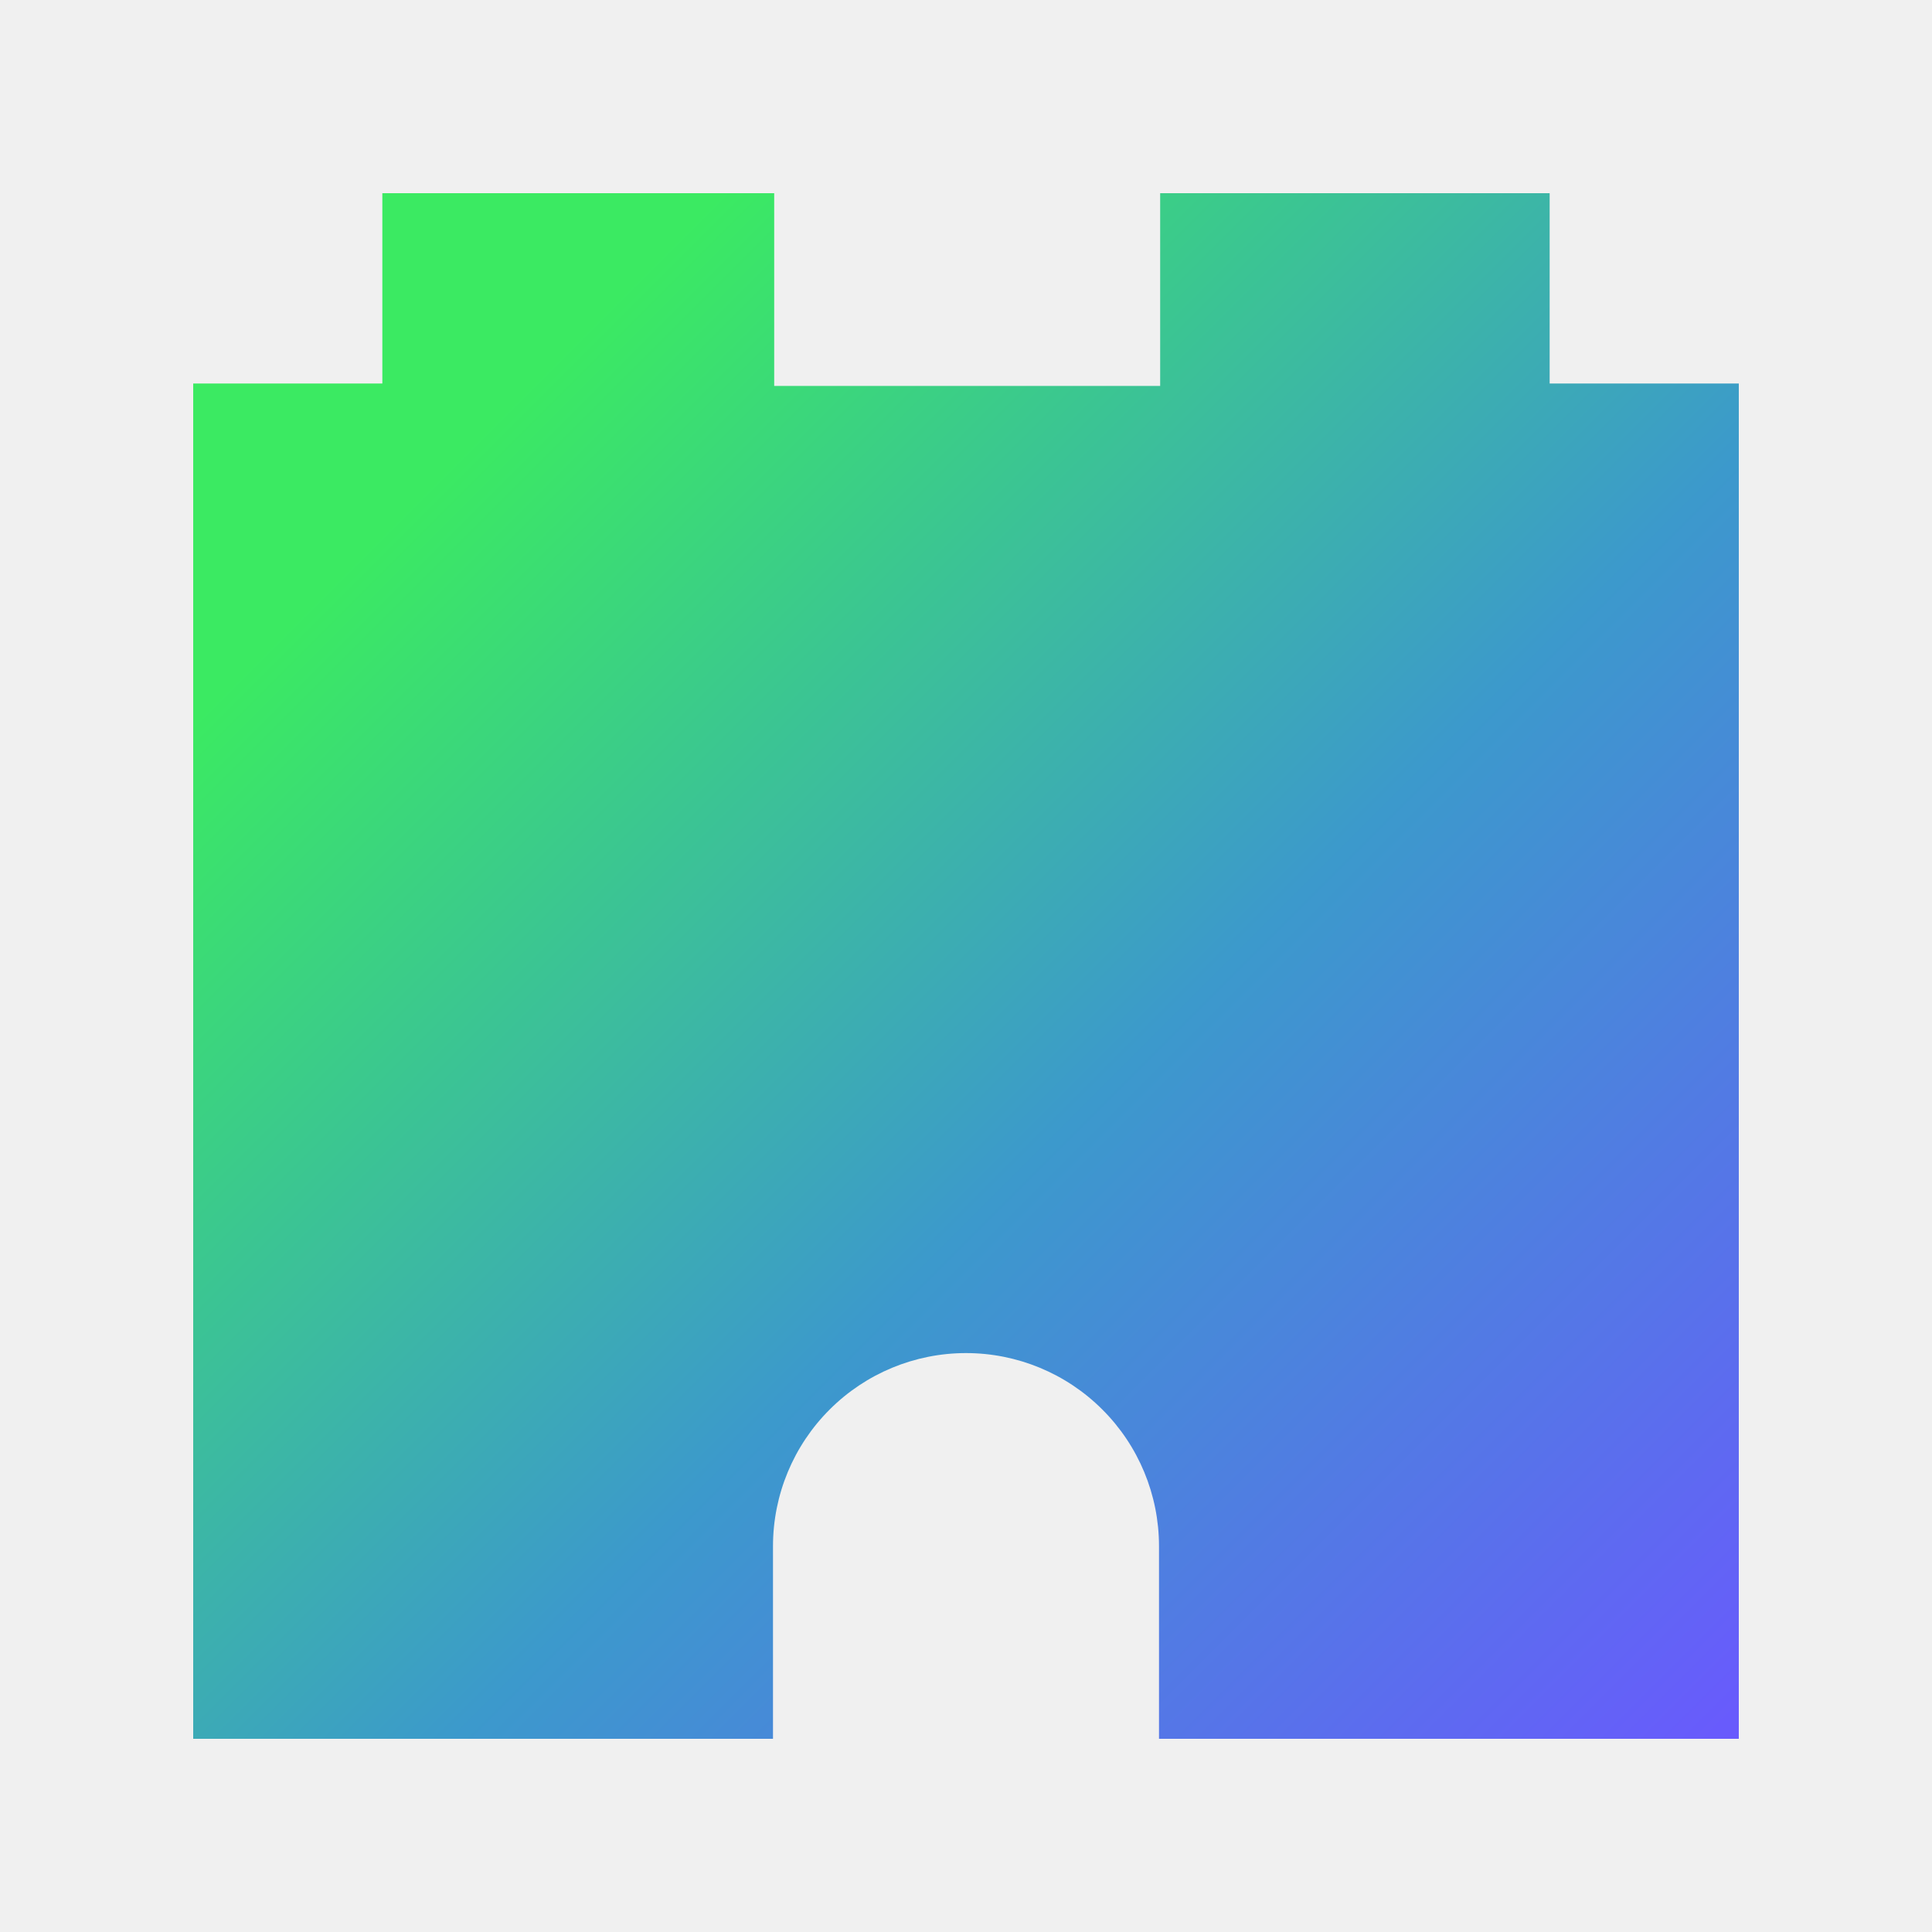
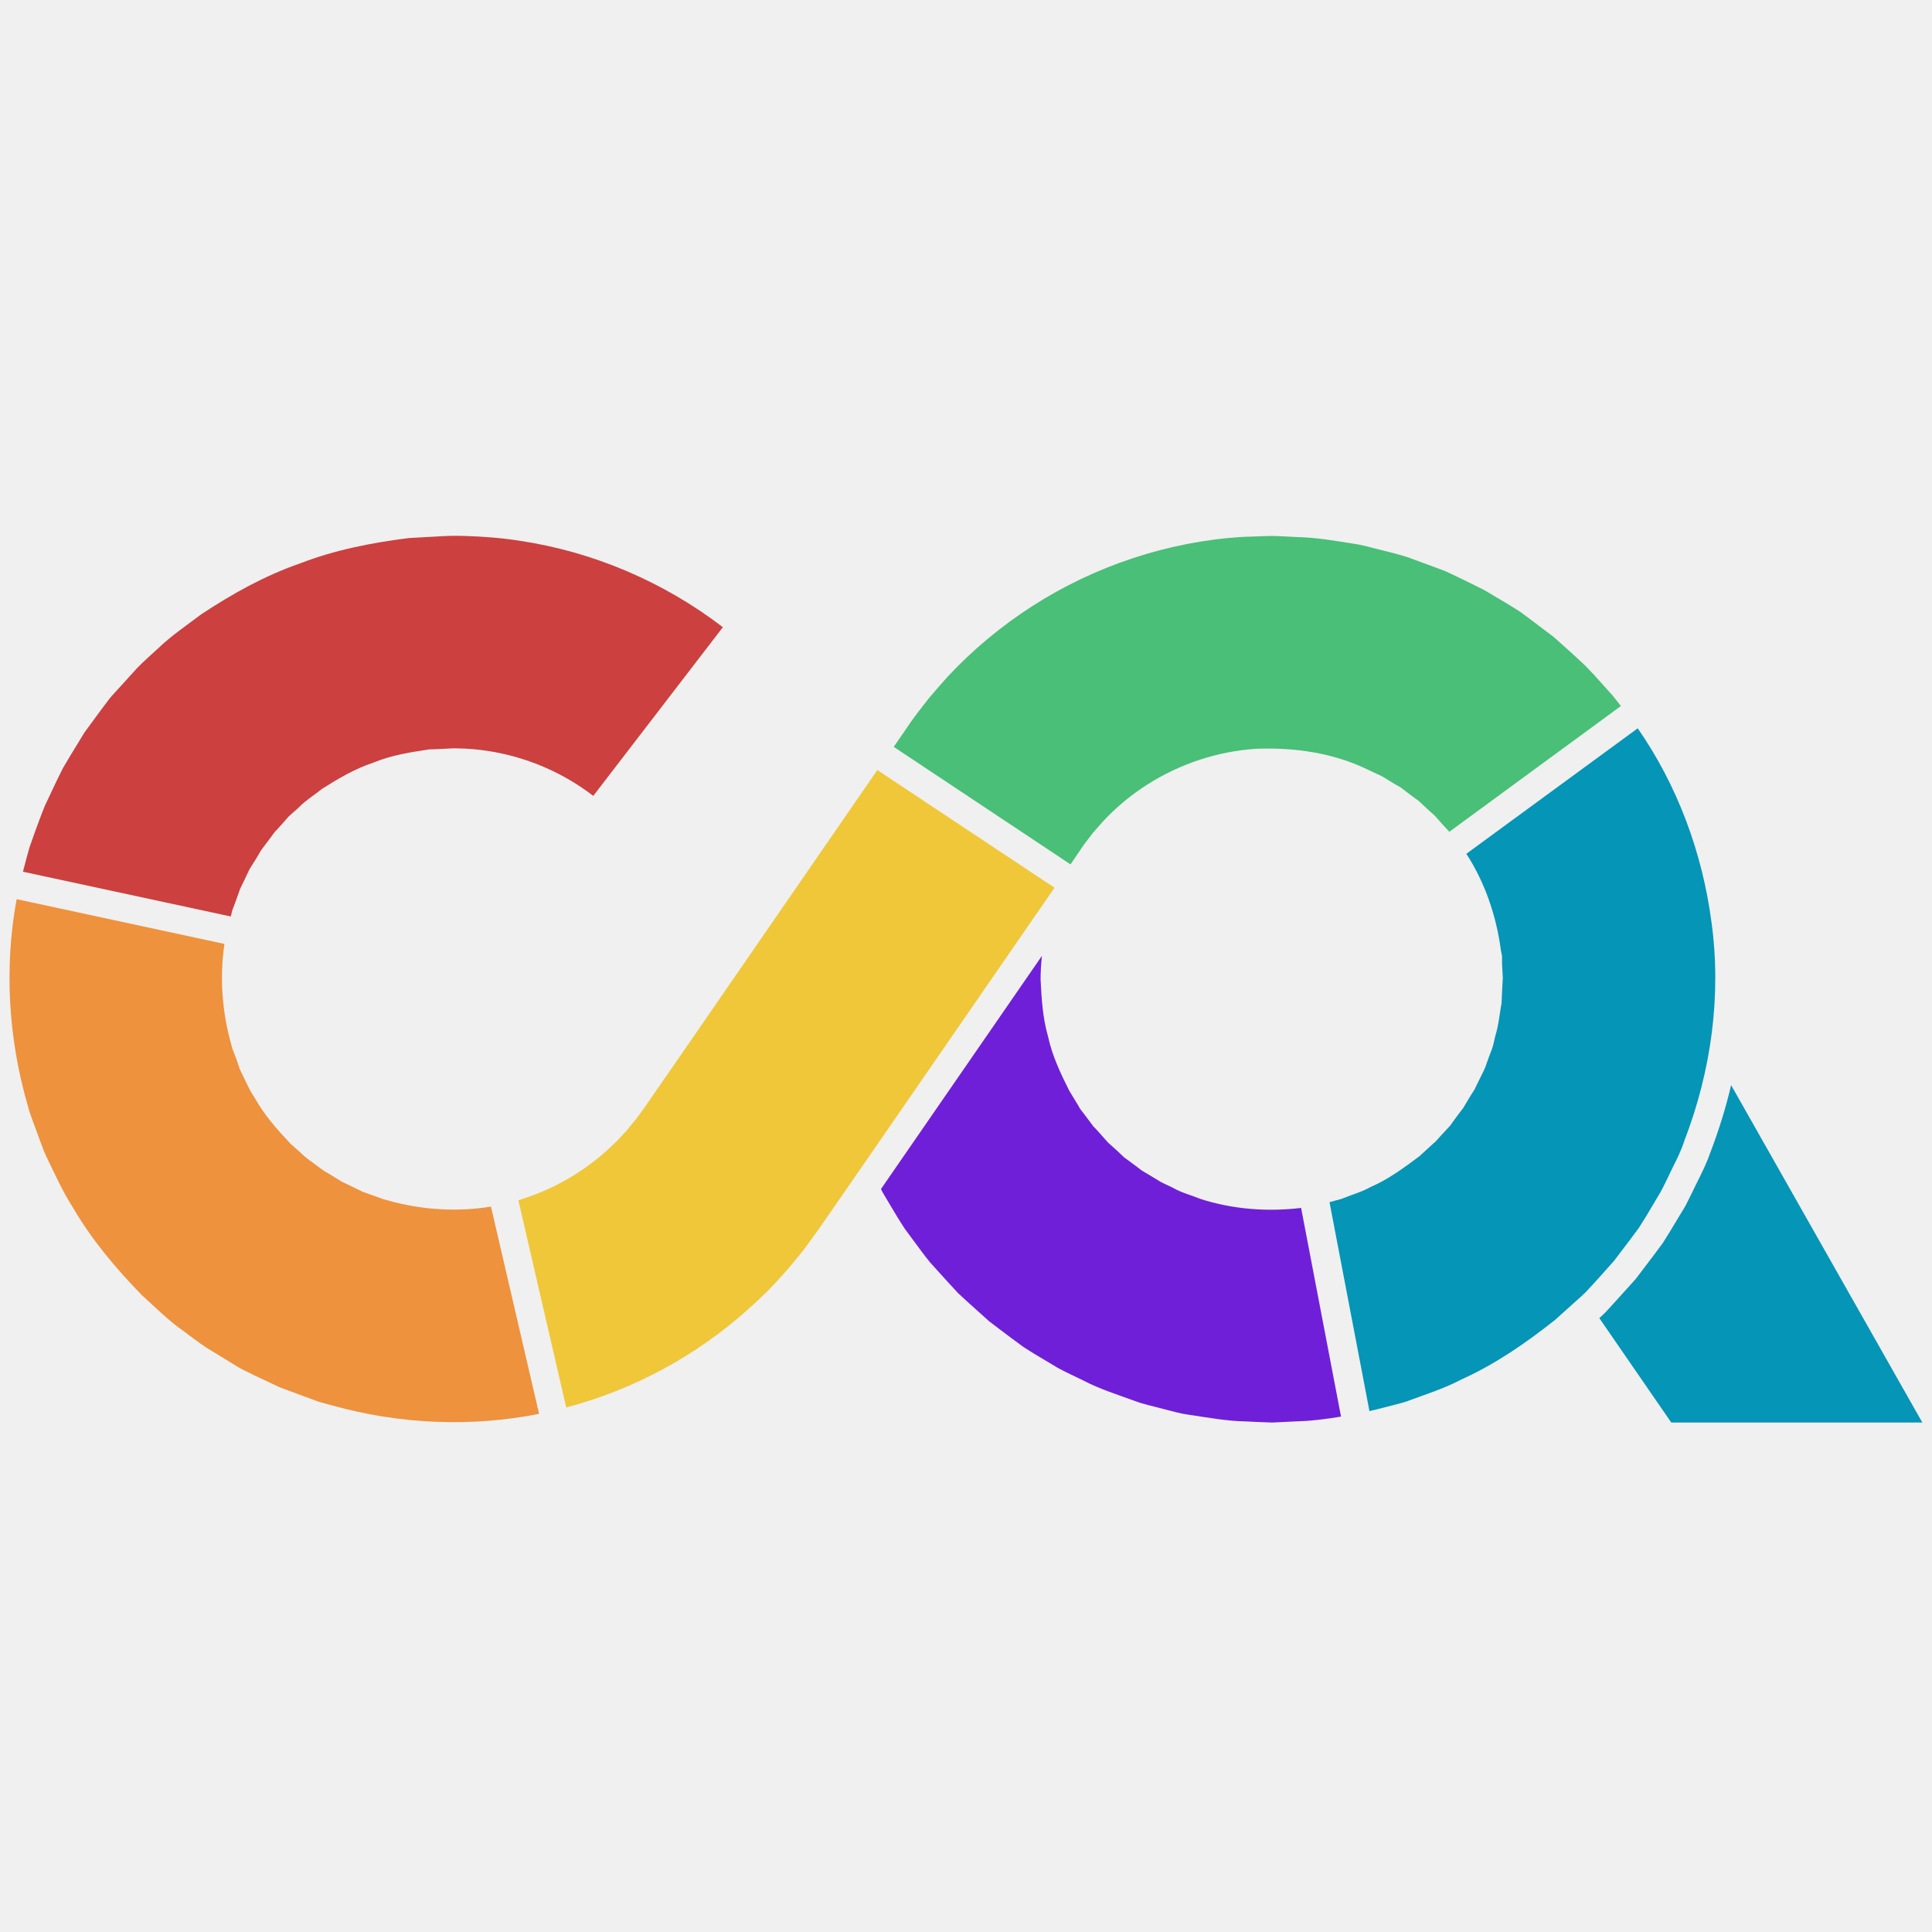
<svg xmlns="http://www.w3.org/2000/svg" width="40" height="40" viewBox="0 0 40 40" fill="none">
-   <path d="M32.084 7.94V4H24.02V7.99H16.029V4H7.916V7.94H4V36H16.004V32.005C16.006 30.946 16.427 29.931 17.177 29.183C17.926 28.434 18.941 28.014 20 28.014C21.059 28.014 22.074 28.434 22.823 29.183C23.573 29.931 23.994 30.946 23.996 32.005V36H36V7.94H32.084Z" fill="url(#paint0_linear)" />
+   <g clip-path="url(#clip0_208_55)">
+     <path d="M34.87 23.63C34.81 23.81 34.726 23.986 34.638 24.157C34.554 24.329 34.474 24.505 34.382 24.677L34.087 25.172C34.035 25.252 33.987 25.336 33.935 25.416L33.763 25.648L33.415 26.107L33.032 26.535L32.836 26.747C32.768 26.815 32.696 26.879 32.624 26.942L32.197 27.326C31.597 27.802 30.958 28.245 30.255 28.561C29.915 28.741 29.544 28.86 29.184 28.992C29.096 29.028 29 29.052 28.908 29.076L28.628 29.148L28.353 29.216L27.526 24.889H27.53L27.674 24.849C27.721 24.837 27.773 24.825 27.817 24.805C28.001 24.729 28.197 24.677 28.373 24.577C28.74 24.421 29.068 24.177 29.388 23.938C29.46 23.87 29.535 23.802 29.611 23.734C29.647 23.698 29.687 23.666 29.723 23.634L29.823 23.522L30.027 23.302C30.083 23.219 30.143 23.139 30.203 23.059L30.295 22.939L30.371 22.811C30.423 22.723 30.474 22.639 30.53 22.555C30.574 22.467 30.614 22.375 30.662 22.284C30.706 22.196 30.754 22.104 30.782 22.008C30.814 21.916 30.85 21.82 30.886 21.728C30.922 21.636 30.934 21.536 30.962 21.436C31.022 21.245 31.042 21.045 31.074 20.849C31.098 20.749 31.09 20.649 31.098 20.549L31.114 20.246C31.11 20.146 31.102 20.046 31.098 19.942V19.79C31.09 19.742 31.074 19.691 31.07 19.642C30.974 18.947 30.742 18.268 30.359 17.677L33.907 15.079C34.73 16.262 35.245 17.657 35.433 19.083C35.645 20.605 35.429 22.176 34.874 23.614L34.87 23.63Z" fill="#0495B7" />
+     <path d="M33.555 14.62L30.007 17.221C30.007 17.221 30.007 17.217 30.003 17.217C29.935 17.145 29.867 17.069 29.799 16.993C29.767 16.957 29.735 16.918 29.699 16.881L29.587 16.782L29.368 16.578C29.284 16.518 29.204 16.462 29.124 16.398L29.004 16.306L28.872 16.23C28.788 16.178 28.7 16.126 28.616 16.074L28.345 15.947C27.626 15.591 26.814 15.471 26.007 15.503C25.204 15.555 24.425 15.815 23.75 16.246C23.41 16.462 23.099 16.722 22.827 17.017L22.627 17.245C22.567 17.325 22.507 17.401 22.443 17.485L22.164 17.896L18.504 15.463L18.883 14.912C18.991 14.76 19.115 14.608 19.231 14.456C19.355 14.308 19.483 14.165 19.61 14.021C20.134 13.457 20.729 12.962 21.377 12.546C22.671 11.715 24.185 11.212 25.72 11.116L26.295 11.096C26.487 11.096 26.679 11.112 26.87 11.12C27.254 11.128 27.638 11.196 28.017 11.256C28.209 11.28 28.393 11.34 28.581 11.384C28.768 11.431 28.956 11.476 29.14 11.535L29.683 11.735C29.775 11.771 29.863 11.799 29.955 11.839L30.215 11.963C30.387 12.047 30.562 12.131 30.734 12.219L31.23 12.514L31.473 12.666L31.705 12.838L32.165 13.186C32.309 13.313 32.452 13.441 32.592 13.569L32.804 13.765C32.872 13.833 32.936 13.905 33.004 13.973L33.387 14.4C33.447 14.472 33.503 14.548 33.563 14.624L33.555 14.62Z" fill="#49BF78" />
+     <path d="M21.832 18.38L17.996 23.938L16.993 25.388C16.957 25.44 16.893 25.532 16.837 25.604L16.67 25.836C16.554 25.988 16.426 26.135 16.306 26.283C16.178 26.427 16.046 26.567 15.915 26.707C15.779 26.839 15.639 26.974 15.495 27.102C14.424 28.065 13.121 28.773 11.723 29.14L10.732 24.849C11.403 24.649 12.031 24.297 12.558 23.826L12.778 23.618L12.982 23.398C13.042 23.319 13.11 23.242 13.174 23.163L13.365 22.899L14.36 21.46L18.164 15.943L21.828 18.376L21.832 18.38Z" fill="#EFC739" />
+     <path d="M11.164 29.272C9.749 29.552 8.279 29.488 6.884 29.1C6.793 29.072 6.697 29.052 6.605 29.024L6.333 28.924L5.794 28.724L5.27 28.477L5.011 28.349C4.927 28.305 4.847 28.253 4.763 28.201L4.271 27.901C4.112 27.794 3.96 27.678 3.804 27.562C3.488 27.342 3.216 27.066 2.933 26.811C2.397 26.259 1.898 25.668 1.51 25.001C1.303 24.677 1.143 24.325 0.975 23.978L0.915 23.846L0.863 23.71L0.763 23.438C0.699 23.259 0.623 23.079 0.575 22.891C0.172 21.5 0.084 20.034 0.344 18.616L4.647 19.543C4.543 20.238 4.599 20.965 4.791 21.636C4.811 21.736 4.859 21.824 4.891 21.92L4.939 22.06L4.963 22.132L4.995 22.2C5.086 22.38 5.158 22.563 5.274 22.731C5.47 23.083 5.738 23.386 6.013 23.678C6.089 23.746 6.161 23.81 6.237 23.878C6.309 23.95 6.389 24.01 6.469 24.066C6.553 24.126 6.629 24.189 6.713 24.245C6.801 24.293 6.884 24.349 6.972 24.401C7.016 24.425 7.056 24.457 7.1 24.477L7.236 24.541C7.324 24.585 7.416 24.629 7.504 24.673L7.787 24.773L7.927 24.825C7.975 24.841 8.023 24.849 8.071 24.865C8.742 25.049 9.47 25.096 10.165 24.981L11.16 29.268L11.164 29.272Z" fill="#EE923E" />
+     <path d="M14.963 12.99L12.283 16.478C11.643 15.986 10.888 15.667 10.097 15.547C9.897 15.515 9.697 15.499 9.498 15.495C9.398 15.491 9.298 15.495 9.194 15.503C9.094 15.507 8.994 15.515 8.89 15.515C8.495 15.575 8.099 15.635 7.727 15.791C7.348 15.915 7 16.122 6.665 16.334C6.509 16.462 6.333 16.566 6.193 16.71C6.121 16.782 6.041 16.842 5.969 16.913C5.902 16.989 5.838 17.065 5.77 17.137C5.738 17.177 5.698 17.209 5.67 17.249L5.582 17.369L5.402 17.609C5.354 17.697 5.302 17.78 5.246 17.868L5.166 17.996L5.102 18.132C5.058 18.224 5.014 18.312 4.971 18.404L4.871 18.684L4.819 18.823C4.799 18.867 4.795 18.919 4.779 18.967C4.779 18.967 4.779 18.971 4.779 18.975L0.475 18.048L0.547 17.773C0.575 17.681 0.595 17.585 0.627 17.497L0.723 17.225C0.791 17.045 0.855 16.862 0.927 16.686L1.175 16.162L1.303 15.903L1.45 15.655L1.75 15.163C1.862 15.008 1.978 14.852 2.09 14.7L2.265 14.468C2.325 14.392 2.393 14.324 2.457 14.252L2.845 13.825C2.977 13.689 3.125 13.561 3.264 13.433C3.54 13.166 3.86 12.95 4.167 12.718C4.807 12.295 5.486 11.915 6.217 11.663C6.936 11.384 7.7 11.236 8.463 11.14L9.038 11.108C9.23 11.096 9.422 11.088 9.613 11.096C9.997 11.108 10.381 11.136 10.76 11.196C12.287 11.424 13.749 12.051 14.967 12.986L14.963 12.99Z" fill="#CC4040" />
+     <path d="M27.773 29.328C27.49 29.372 27.206 29.416 26.918 29.424L26.343 29.452C26.151 29.448 25.959 29.436 25.768 29.428C25.384 29.42 25.001 29.348 24.621 29.292L24.477 29.268L24.337 29.236L24.058 29.164C23.87 29.112 23.682 29.076 23.502 29.008C23.143 28.876 22.771 28.761 22.427 28.581C22.256 28.497 22.08 28.417 21.908 28.325L21.413 28.029C21.333 27.977 21.249 27.929 21.169 27.873L20.937 27.702C20.781 27.586 20.629 27.47 20.477 27.354L20.05 26.97L19.838 26.775L19.642 26.563L19.255 26.135C19.135 25.988 19.023 25.832 18.907 25.676L18.735 25.444C18.68 25.364 18.632 25.28 18.58 25.2L18.284 24.705C18.268 24.677 18.252 24.645 18.24 24.617L21.572 19.79C21.556 19.95 21.544 20.114 21.544 20.274C21.564 20.677 21.588 21.081 21.7 21.465C21.784 21.856 21.956 22.22 22.136 22.579C22.188 22.663 22.24 22.751 22.291 22.835C22.32 22.875 22.34 22.923 22.367 22.963L22.459 23.083L22.639 23.323C22.711 23.394 22.775 23.47 22.843 23.546L22.943 23.658L23.055 23.758C23.131 23.826 23.203 23.894 23.274 23.962L23.518 24.142L23.638 24.233C23.678 24.261 23.726 24.285 23.766 24.309C23.85 24.361 23.938 24.413 24.022 24.465C24.11 24.513 24.201 24.549 24.293 24.597C24.469 24.697 24.665 24.745 24.849 24.821C25.516 25.037 26.239 25.093 26.938 25.009L27.765 29.332L27.773 29.328Z" fill="#701FD8" />
+     <path d="M39.8 29.452L35.841 22.467C35.733 22.927 35.593 23.382 35.421 23.834C35.349 24.046 35.257 24.237 35.165 24.421L35.117 24.517C35.045 24.665 34.977 24.809 34.902 24.953L34.894 24.969L34.578 25.492C34.554 25.528 34.454 25.692 34.426 25.736L34.414 25.752L34.23 26L33.863 26.483L33.459 26.93L33.251 27.158L33.239 27.17C33.2 27.21 33.156 27.25 33.112 27.29L34.602 29.452H39.792H39.8Z" fill="#0495B7" />
+   </g>
  <defs>
-     <linearGradient id="paint0_linear" x1="2.942" y1="4.9" x2="37.777" y2="39.734" gradientUnits="userSpaceOnUse">
-       <stop offset="0.159" stop-color="#3BEA62" />
-       <stop offset="0.54" stop-color="#3C99CC" />
-       <stop offset="0.937" stop-color="#6B57FF" />
-     </linearGradient>
+     <clipPath id="clip0_208_55">
+       <rect width="40" height="18.544" fill="white" transform="translate(0 11)" />
+     </clipPath>
  </defs>
</svg>
